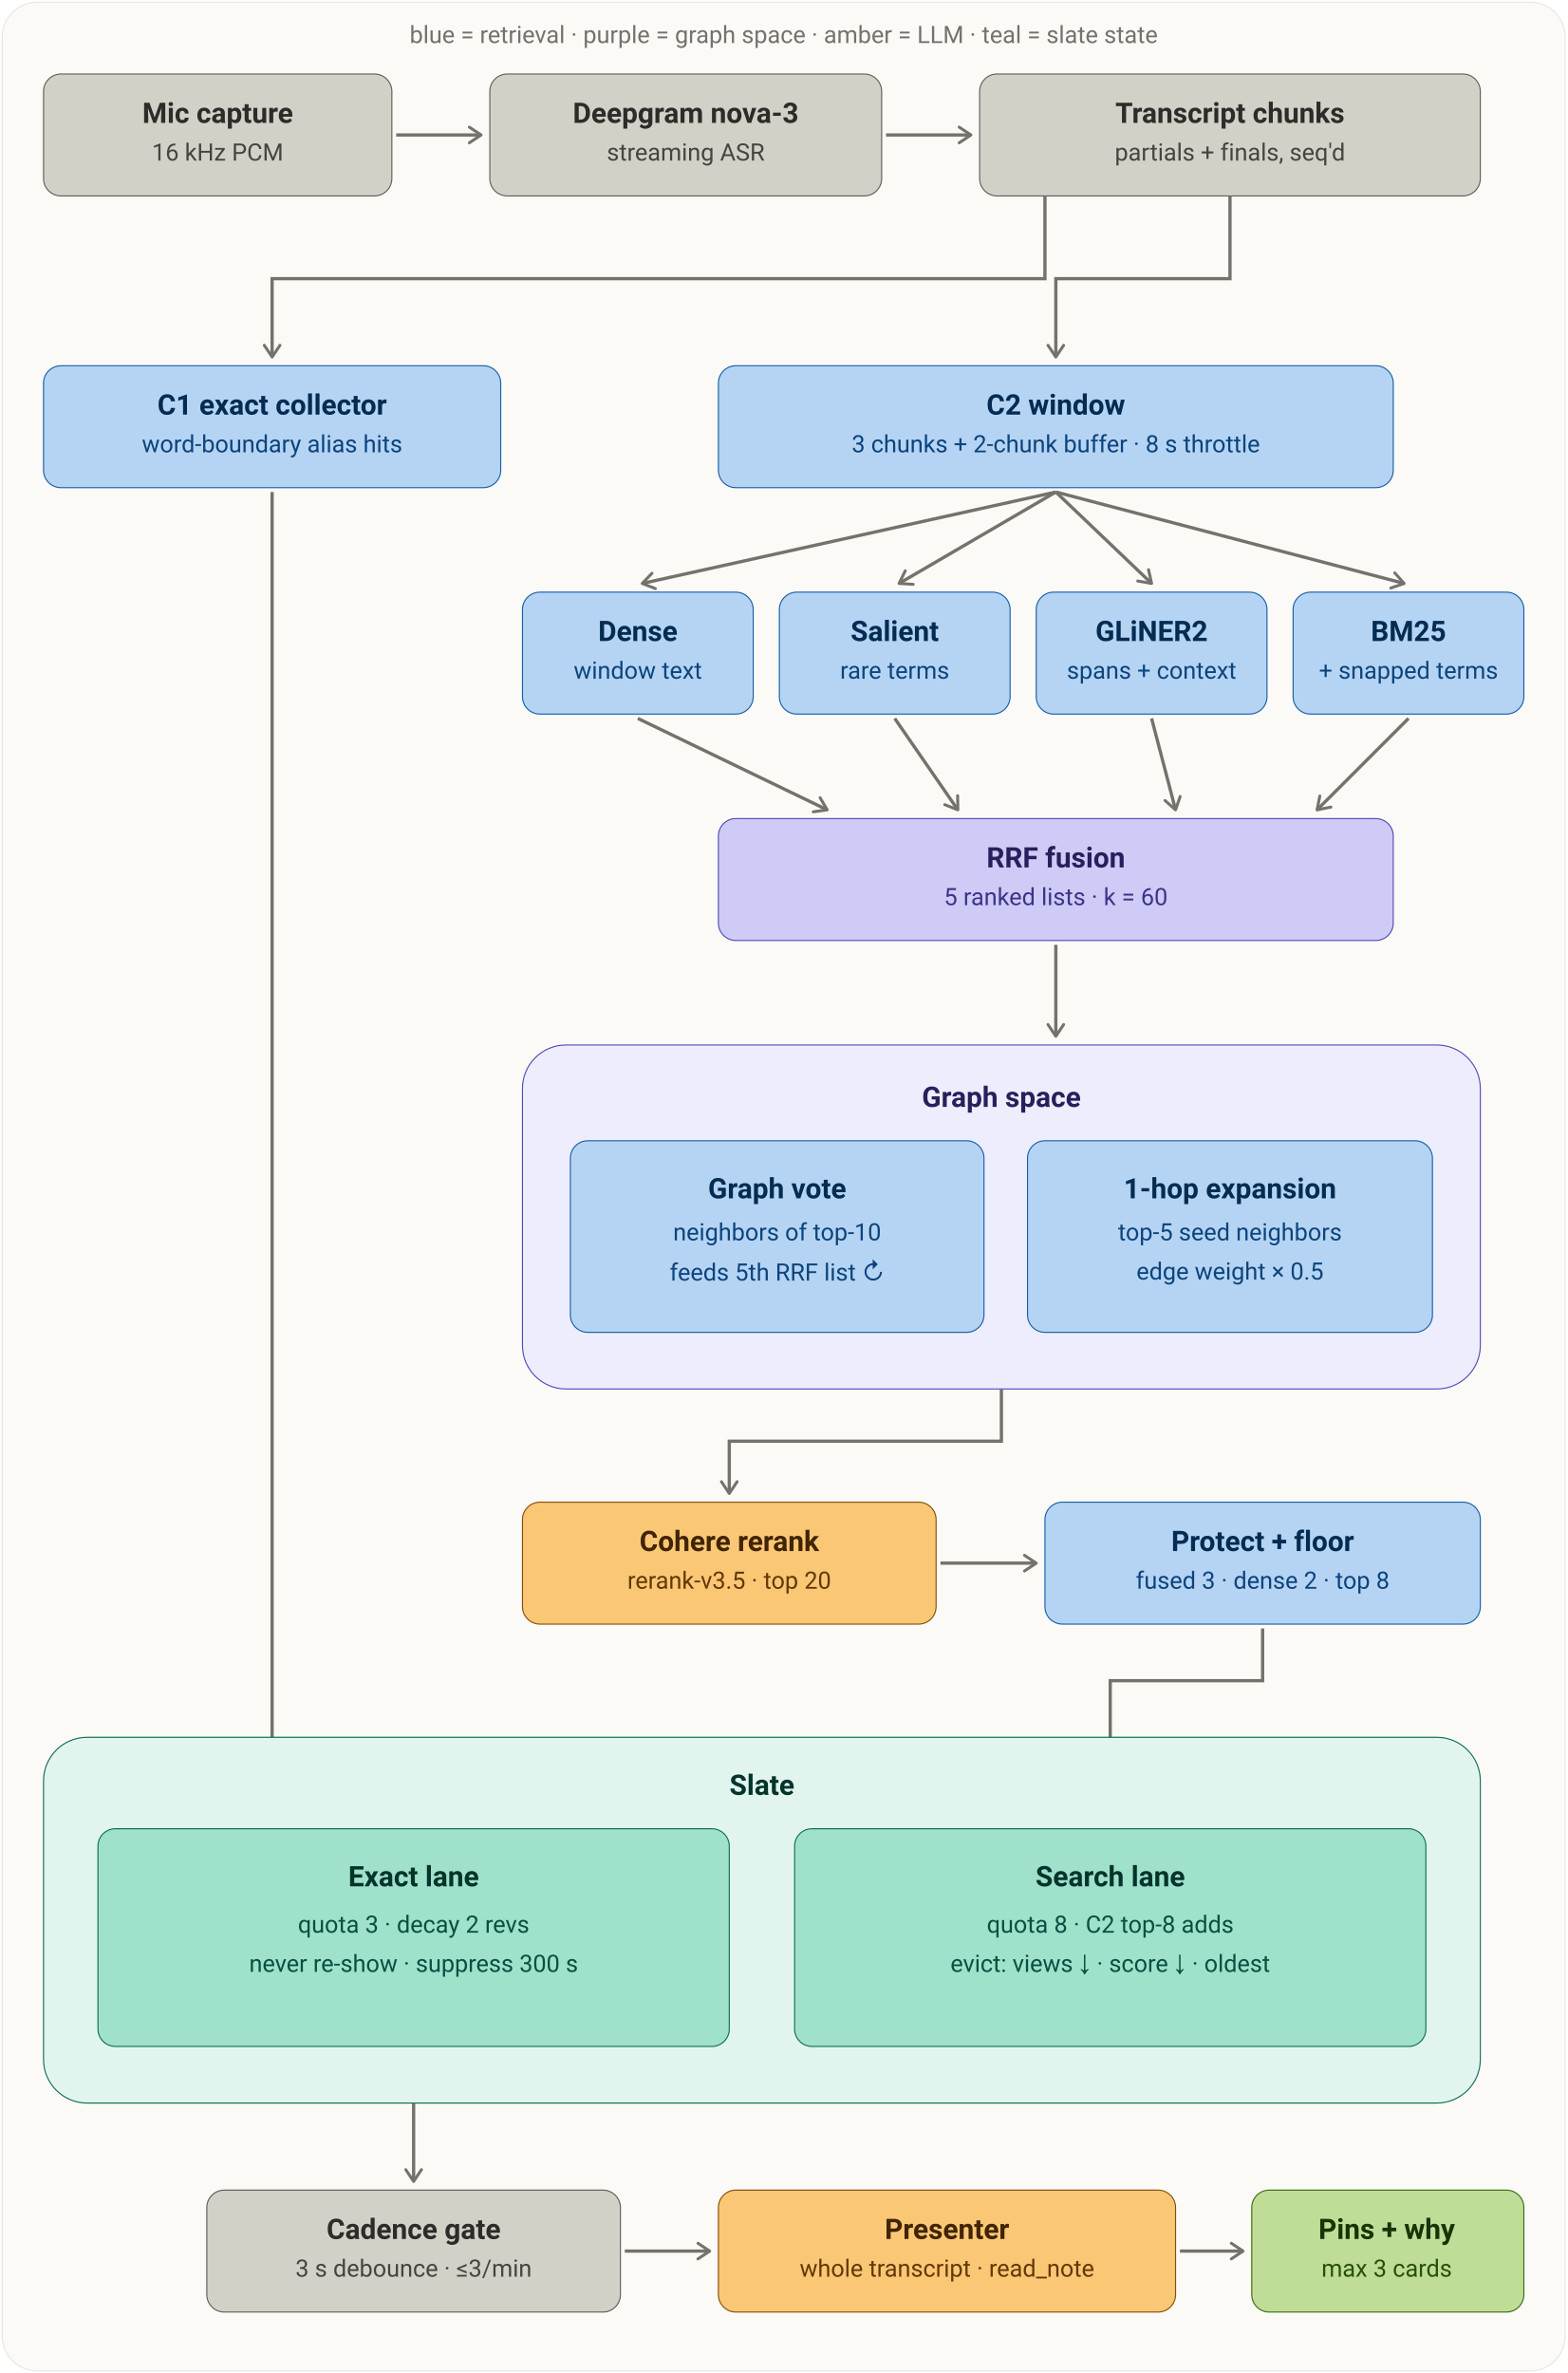
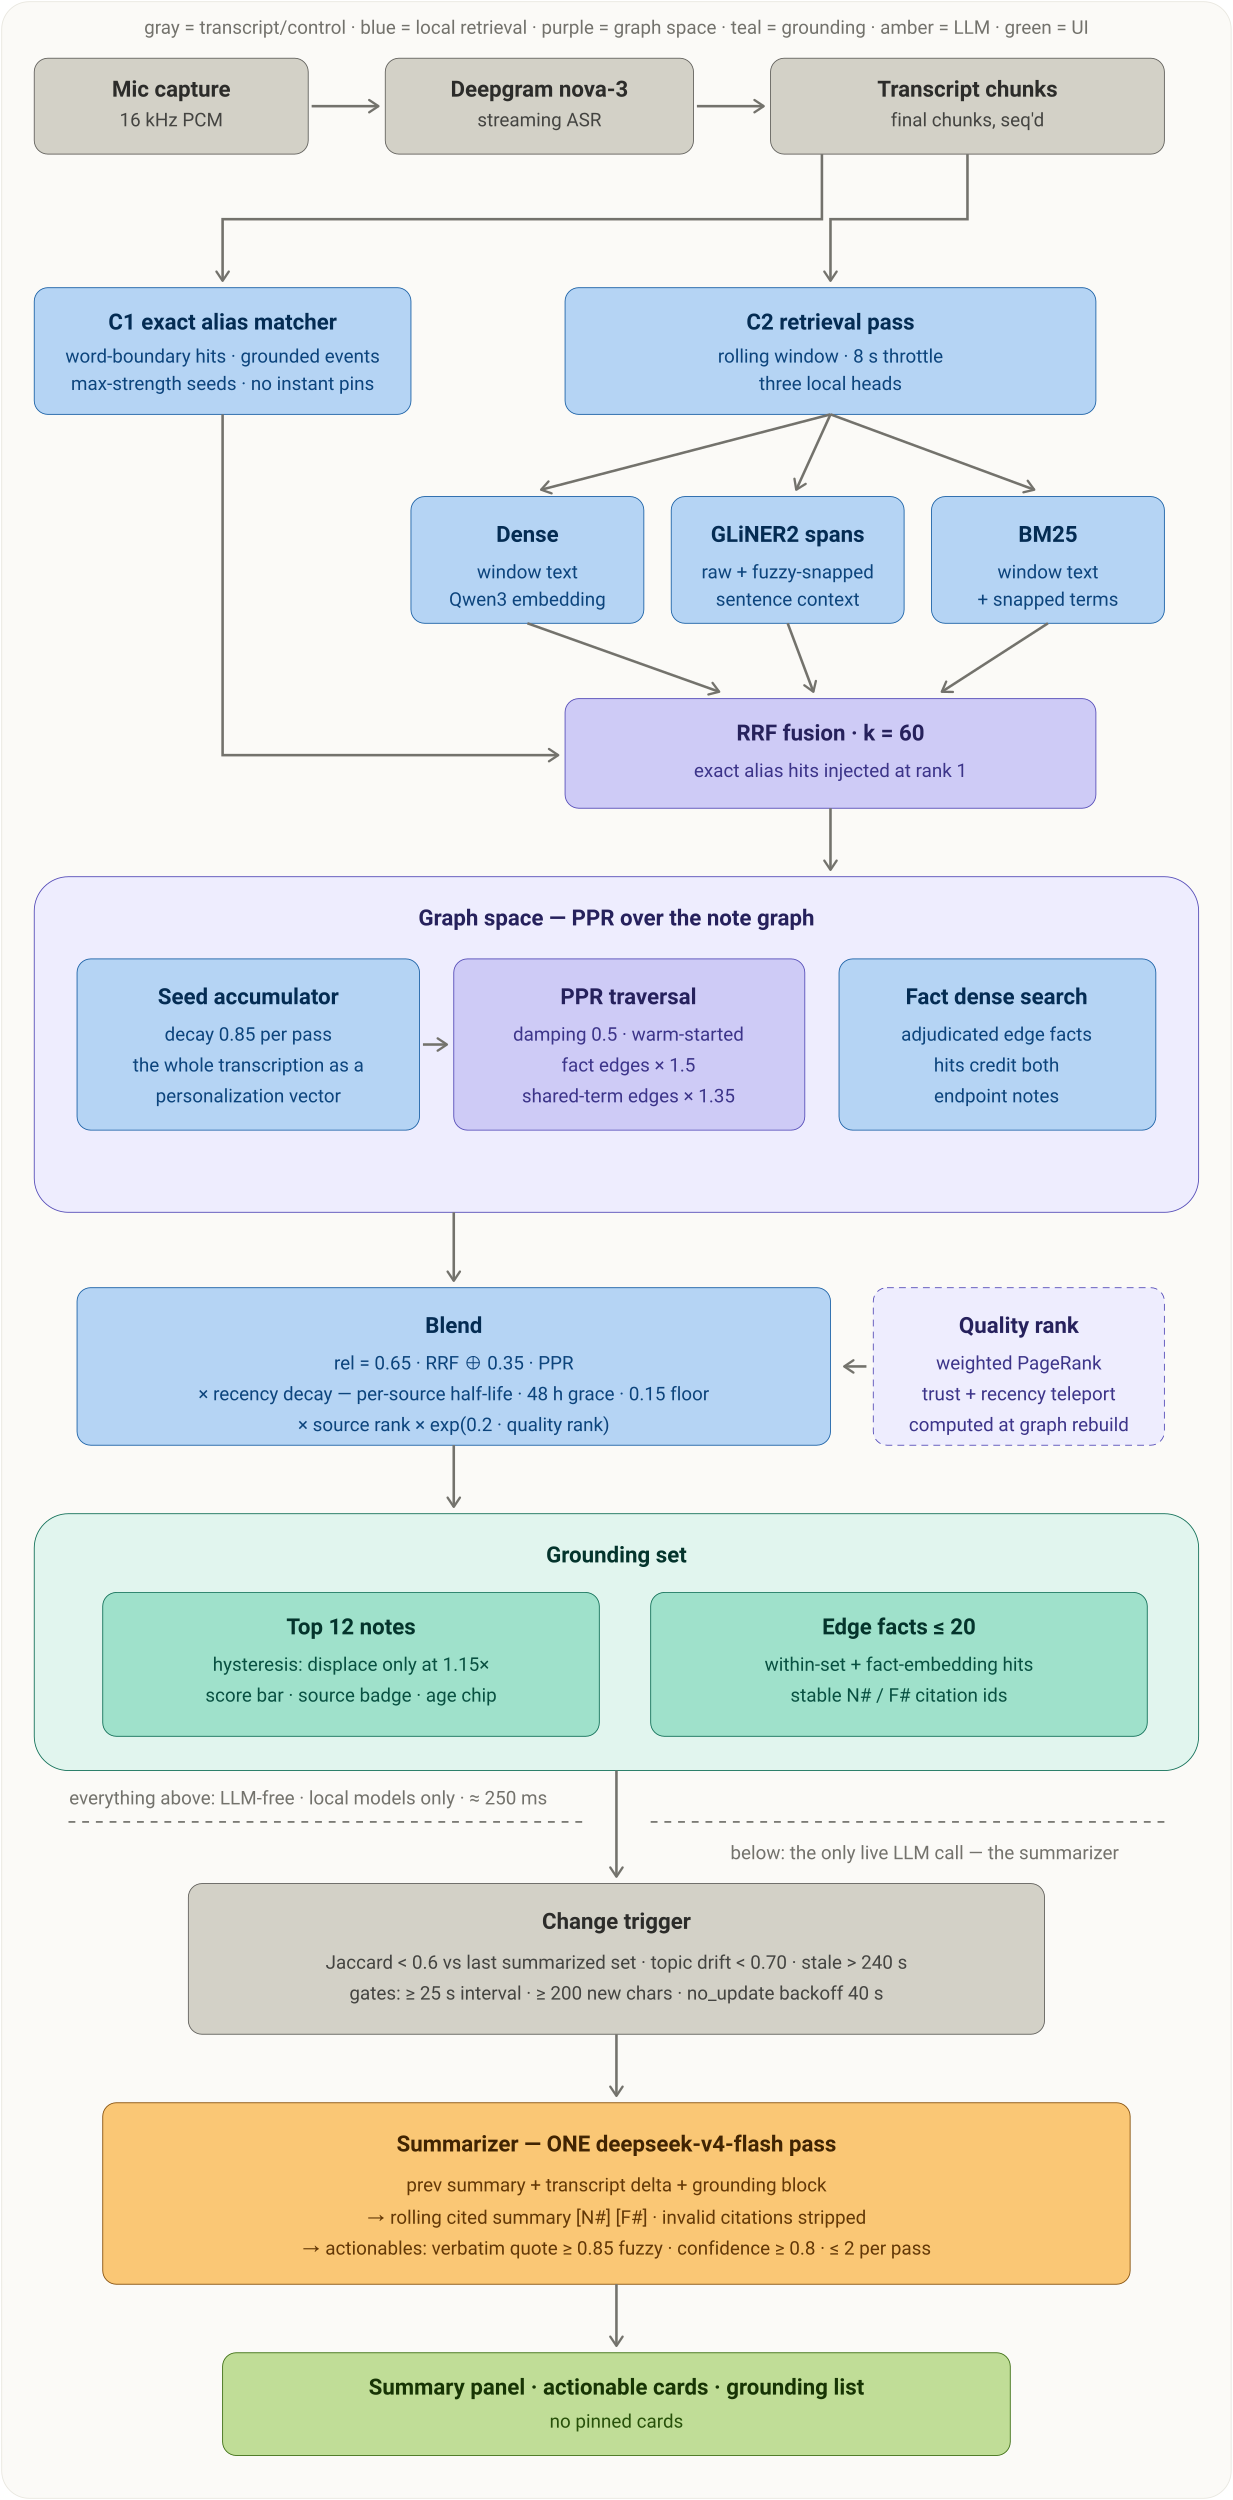
- <svg xmlns="http://www.w3.org/2000/svg" viewBox="0 0 720 1090" role="img" aria-labelledby="d1t d1d">
+ <svg xmlns="http://www.w3.org/2000/svg" viewBox="0 0 720 1460" role="img" aria-labelledby="d1t d1d">
  <style>
  text{font-family:-apple-system,BlinkMacSystemFont,"Segoe UI",Roboto,Helvetica,Arial,sans-serif}
  .th{font-size:13px;font-weight:600;fill:#2C2C2A}
  .ts{font-size:11px;font-weight:400;fill:#73726c}
  .arr{stroke:#73726c;stroke-width:1.5;fill:none}
+   .sep{stroke:#73726c;stroke-width:1;stroke-dasharray:4 4;fill:none}
  rect{stroke-width:.5}
  .c-gray rect{fill:#F1EFE8;stroke:#5F5E5A}
  .node.c-gray rect{fill:#D3D1C7}
  .c-gray .th{fill:#2C2C2A}.c-gray .ts{fill:#444441}
  .c-blue rect{fill:#E6F1FB;stroke:#185FA5}
  .node.c-blue rect{fill:#B5D4F4}
  .c-blue .th{fill:#042C53}.c-blue .ts{fill:#0C447C}
  .c-purple rect{fill:#EEEDFE;stroke:#534AB7}
  .node.c-purple rect{fill:#CECBF6}
  .c-purple .th{fill:#26215C}.c-purple .ts{fill:#3C3489}
  .c-amber rect{fill:#FAEEDA;stroke:#854F0B}
  .node.c-amber rect{fill:#FAC775}
  .c-amber .th{fill:#412402}.c-amber .ts{fill:#633806}
  .c-teal rect{fill:#E1F5EE;stroke:#0F6E56}
  .node.c-teal rect{fill:#9FE1CB}
  .c-teal .th{fill:#04342C}.c-teal .ts{fill:#085041}
  .c-green rect{fill:#EAF3DE;stroke:#3B6D11}
  .node.c-green rect{fill:#C0DD97}
  .c-green .th{fill:#173404}.c-green .ts{fill:#27500A}
</style>
  <defs>
    <marker id="arrow" viewBox="0 0 10 10" refX="8" refY="5" markerWidth="6" markerHeight="6" orient="auto-start-reverse">
      <path d="M2 1L8 5L2 9" fill="none" stroke="#73726c" stroke-width="1.5" stroke-linecap="round" stroke-linejoin="round" />
    </marker>
  </defs>
-   <rect x="1" y="1" width="718" height="1088" rx="16" fill="#FBFAF7" stroke="#E8E6DF" />
-   <text class="ts" x="360" y="16" text-anchor="middle" dominant-baseline="central">blue = retrieval · purple = graph space · amber = LLM · teal = slate state</text>
+   <rect x="1" y="1" width="718" height="1458" rx="16" fill="#FBFAF7" stroke="#E8E6DF" />
+   <text class="ts" x="360" y="16" text-anchor="middle" dominant-baseline="central">gray = transcript/control · blue = local retrieval · purple = graph space · teal = grounding · amber = LLM · green = UI</text>
  <g class="node c-gray">
    <rect x="20" y="34" width="160" height="56" rx="8" />
    <text class="th" x="100" y="52" text-anchor="middle" dominant-baseline="central">Mic capture</text>
    <text class="ts" x="100" y="70" text-anchor="middle" dominant-baseline="central">16 kHz PCM</text>
  </g>
  <line x1="182" y1="62" x2="221" y2="62" class="arr" marker-end="url(#arrow)" />
  <g class="node c-gray">
    <rect x="225" y="34" width="180" height="56" rx="8" />
    <text class="th" x="315" y="52" text-anchor="middle" dominant-baseline="central">Deepgram nova-3</text>
    <text class="ts" x="315" y="70" text-anchor="middle" dominant-baseline="central">streaming ASR</text>
  </g>
  <line x1="407" y1="62" x2="446" y2="62" class="arr" marker-end="url(#arrow)" />
  <g class="node c-gray">
    <rect x="450" y="34" width="230" height="56" rx="8" />
    <text class="th" x="565" y="52" text-anchor="middle" dominant-baseline="central">Transcript chunks</text>
-     <text class="ts" x="565" y="70" text-anchor="middle" dominant-baseline="central">partials + finals, seq'd</text>
+     <text class="ts" x="565" y="70" text-anchor="middle" dominant-baseline="central">final chunks, seq'd</text>
  </g>
-   <path d="M480 90 L480 128 L125 128 L125 164" fill="none" class="arr" marker-end="url(#arrow)" />
+   <path d="M480 90 L480 128 L130 128 L130 164" fill="none" class="arr" marker-end="url(#arrow)" />
  <path d="M565 90 L565 128 L485 128 L485 164" fill="none" class="arr" marker-end="url(#arrow)" />
  <g class="node c-blue">
-     <rect x="20" y="168" width="210" height="56" rx="8" />
-     <text class="th" x="125" y="186" text-anchor="middle" dominant-baseline="central">C1 exact collector</text>
-     <text class="ts" x="125" y="204" text-anchor="middle" dominant-baseline="central">word-boundary alias hits</text>
+     <rect x="20" y="168" width="220" height="74" rx="8" />
+     <text class="th" x="130" y="188" text-anchor="middle" dominant-baseline="central">C1 exact alias matcher</text>
+     <text class="ts" x="130" y="208" text-anchor="middle" dominant-baseline="central">word-boundary hits · grounded events</text>
+     <text class="ts" x="130" y="224" text-anchor="middle" dominant-baseline="central">max-strength seeds · no instant pins</text>
  </g>
  <g class="node c-blue">
-     <rect x="330" y="168" width="310" height="56" rx="8" />
-     <text class="th" x="485" y="186" text-anchor="middle" dominant-baseline="central">C2 window</text>
-     <text class="ts" x="485" y="204" text-anchor="middle" dominant-baseline="central">3 chunks + 2-chunk buffer · 8 s throttle</text>
+     <rect x="330" y="168" width="310" height="74" rx="8" />
+     <text class="th" x="485" y="188" text-anchor="middle" dominant-baseline="central">C2 retrieval pass</text>
+     <text class="ts" x="485" y="208" text-anchor="middle" dominant-baseline="central">rolling window · 8 s throttle</text>
+     <text class="ts" x="485" y="224" text-anchor="middle" dominant-baseline="central">three local heads</text>
  </g>
-   <line x1="485" y1="226" x2="295" y2="268" class="arr" marker-end="url(#arrow)" />
-   <line x1="485" y1="226" x2="413" y2="268" class="arr" marker-end="url(#arrow)" />
-   <line x1="485" y1="226" x2="529" y2="268" class="arr" marker-end="url(#arrow)" />
-   <line x1="485" y1="226" x2="645" y2="268" class="arr" marker-end="url(#arrow)" />
+   <line x1="485" y1="242" x2="316" y2="286" class="arr" marker-end="url(#arrow)" />
+   <line x1="485" y1="242" x2="465" y2="286" class="arr" marker-end="url(#arrow)" />
+   <line x1="485" y1="242" x2="604" y2="286" class="arr" marker-end="url(#arrow)" />
  <g class="node c-blue">
-     <rect x="240" y="272" width="106" height="56" rx="8" />
-     <text class="th" x="293" y="290" text-anchor="middle" dominant-baseline="central">Dense</text>
-     <text class="ts" x="293" y="308" text-anchor="middle" dominant-baseline="central">window text</text>
+     <rect x="240" y="290" width="136" height="74" rx="8" />
+     <text class="th" x="308" y="312" text-anchor="middle" dominant-baseline="central">Dense</text>
+     <text class="ts" x="308" y="334" text-anchor="middle" dominant-baseline="central">window text</text>
+     <text class="ts" x="308" y="350" text-anchor="middle" dominant-baseline="central">Qwen3 embedding</text>
  </g>
  <g class="node c-blue">
-     <rect x="358" y="272" width="106" height="56" rx="8" />
-     <text class="th" x="411" y="290" text-anchor="middle" dominant-baseline="central">Salient</text>
-     <text class="ts" x="411" y="308" text-anchor="middle" dominant-baseline="central">rare terms</text>
+     <rect x="392" y="290" width="136" height="74" rx="8" />
+     <text class="th" x="460" y="312" text-anchor="middle" dominant-baseline="central">GLiNER2 spans</text>
+     <text class="ts" x="460" y="334" text-anchor="middle" dominant-baseline="central">raw + fuzzy-snapped</text>
+     <text class="ts" x="460" y="350" text-anchor="middle" dominant-baseline="central">sentence context</text>
  </g>
  <g class="node c-blue">
-     <rect x="476" y="272" width="106" height="56" rx="8" />
-     <text class="th" x="529" y="290" text-anchor="middle" dominant-baseline="central">GLiNER2</text>
-     <text class="ts" x="529" y="308" text-anchor="middle" dominant-baseline="central">spans + context</text>
+     <rect x="544" y="290" width="136" height="74" rx="8" />
+     <text class="th" x="612" y="312" text-anchor="middle" dominant-baseline="central">BM25</text>
+     <text class="ts" x="612" y="334" text-anchor="middle" dominant-baseline="central">window text</text>
+     <text class="ts" x="612" y="350" text-anchor="middle" dominant-baseline="central">+ snapped terms</text>
+   </g>
+   <line x1="308" y1="364" x2="420" y2="404" class="arr" marker-end="url(#arrow)" />
+   <line x1="460" y1="364" x2="475" y2="404" class="arr" marker-end="url(#arrow)" />
+   <line x1="612" y1="364" x2="550" y2="404" class="arr" marker-end="url(#arrow)" />
+   <path d="M130 242 L130 441 L326 441" fill="none" class="arr" marker-end="url(#arrow)" />
+   <g class="node c-purple">
+     <rect x="330" y="408" width="310" height="64" rx="8" />
+     <text class="th" x="485" y="428" text-anchor="middle" dominant-baseline="central">RRF fusion · k = 60</text>
+     <text class="ts" x="485" y="450" text-anchor="middle" dominant-baseline="central">exact alias hits injected at rank 1</text>
+   </g>
+   <line x1="485" y1="472" x2="485" y2="508" class="arr" marker-end="url(#arrow)" />
+   <g class="c-purple">
+     <rect x="20" y="512" width="680" height="196" rx="20" />
+     <text class="th" x="360" y="536" text-anchor="middle" dominant-baseline="central">Graph space — PPR over the note graph</text>
  </g>
  <g class="node c-blue">
-     <rect x="594" y="272" width="106" height="56" rx="8" />
-     <text class="th" x="647" y="290" text-anchor="middle" dominant-baseline="central">BM25</text>
-     <text class="ts" x="647" y="308" text-anchor="middle" dominant-baseline="central">+ snapped terms</text>
+     <rect x="45" y="560" width="200" height="100" rx="8" />
+     <text class="th" x="145" y="582" text-anchor="middle" dominant-baseline="central">Seed accumulator</text>
+     <text class="ts" x="145" y="604" text-anchor="middle" dominant-baseline="central">decay 0.85 per pass</text>
+     <text class="ts" x="145" y="622" text-anchor="middle" dominant-baseline="central">the whole transcription as a</text>
+     <text class="ts" x="145" y="640" text-anchor="middle" dominant-baseline="central">personalization vector</text>
  </g>
-   <line x1="293" y1="330" x2="380" y2="372" class="arr" marker-end="url(#arrow)" />
-   <line x1="411" y1="330" x2="440" y2="372" class="arr" marker-end="url(#arrow)" />
-   <line x1="529" y1="330" x2="540" y2="372" class="arr" marker-end="url(#arrow)" />
-   <line x1="647" y1="330" x2="605" y2="372" class="arr" marker-end="url(#arrow)" />
+   <line x1="247" y1="610" x2="261" y2="610" class="arr" marker-end="url(#arrow)" />
  <g class="node c-purple">
-     <rect x="330" y="376" width="310" height="56" rx="8" />
-     <text class="th" x="485" y="394" text-anchor="middle" dominant-baseline="central">RRF fusion</text>
-     <text class="ts" x="485" y="412" text-anchor="middle" dominant-baseline="central">5 ranked lists · k = 60</text>
-   </g>
-   <line x1="485" y1="434" x2="485" y2="476" class="arr" marker-end="url(#arrow)" />
-   <g class="c-purple">
-     <rect x="240" y="480" width="440" height="158" rx="20" />
-     <text class="th" x="460" y="504" text-anchor="middle" dominant-baseline="central">Graph space</text>
+     <rect x="265" y="560" width="205" height="100" rx="8" />
+     <text class="th" x="367" y="582" text-anchor="middle" dominant-baseline="central">PPR traversal</text>
+     <text class="ts" x="367" y="604" text-anchor="middle" dominant-baseline="central">damping 0.5 · warm-started</text>
+     <text class="ts" x="367" y="622" text-anchor="middle" dominant-baseline="central">fact edges × 1.5</text>
+     <text class="ts" x="367" y="640" text-anchor="middle" dominant-baseline="central">shared-term edges × 1.35</text>
  </g>
  <g class="node c-blue">
-     <rect x="262" y="524" width="190" height="88" rx="8" />
-     <text class="th" x="357" y="546" text-anchor="middle" dominant-baseline="central">Graph vote</text>
-     <text class="ts" x="357" y="566" text-anchor="middle" dominant-baseline="central">neighbors of top-10</text>
-     <text class="ts" x="357" y="584" text-anchor="middle" dominant-baseline="central">feeds 5th RRF list ↻</text>
+     <rect x="490" y="560" width="185" height="100" rx="8" />
+     <text class="th" x="582" y="582" text-anchor="middle" dominant-baseline="central">Fact dense search</text>
+     <text class="ts" x="582" y="604" text-anchor="middle" dominant-baseline="central">adjudicated edge facts</text>
+     <text class="ts" x="582" y="622" text-anchor="middle" dominant-baseline="central">hits credit both</text>
+     <text class="ts" x="582" y="640" text-anchor="middle" dominant-baseline="central">endpoint notes</text>
  </g>
+   <line x1="265" y1="708" x2="265" y2="748" class="arr" marker-end="url(#arrow)" />
  <g class="node c-blue">
-     <rect x="472" y="524" width="186" height="88" rx="8" />
-     <text class="th" x="565" y="546" text-anchor="middle" dominant-baseline="central">1-hop expansion</text>
-     <text class="ts" x="565" y="566" text-anchor="middle" dominant-baseline="central">top-5 seed neighbors</text>
-     <text class="ts" x="565" y="584" text-anchor="middle" dominant-baseline="central">edge weight × 0.5</text>
+     <rect x="45" y="752" width="440" height="92" rx="8" />
+     <text class="th" x="265" y="774" text-anchor="middle" dominant-baseline="central">Blend</text>
+     <text class="ts" x="265" y="796" text-anchor="middle" dominant-baseline="central">rel = 0.65 · RRF ⊕ 0.35 · PPR</text>
+     <text class="ts" x="265" y="814" text-anchor="middle" dominant-baseline="central">× recency decay — per-source half-life · 48 h grace · 0.15 floor</text>
+     <text class="ts" x="265" y="832" text-anchor="middle" dominant-baseline="central">× source rank × exp(0.2 · quality rank)</text>
  </g>
-   <path d="M460 638 L460 662 L335 662 L335 686" fill="none" class="arr" marker-end="url(#arrow)" />
-   <g class="node c-amber">
-     <rect x="240" y="690" width="190" height="56" rx="8" />
-     <text class="th" x="335" y="708" text-anchor="middle" dominant-baseline="central">Cohere rerank</text>
-     <text class="ts" x="335" y="726" text-anchor="middle" dominant-baseline="central">rerank-v3.5 · top 20</text>
+   <g class="c-purple">
+     <rect x="510" y="752" width="170" height="92" rx="8" stroke-dasharray="4 3" />
+     <text class="th" x="595" y="774" text-anchor="middle" dominant-baseline="central">Quality rank</text>
+     <text class="ts" x="595" y="796" text-anchor="middle" dominant-baseline="central">weighted PageRank</text>
+     <text class="ts" x="595" y="814" text-anchor="middle" dominant-baseline="central">trust + recency teleport</text>
+     <text class="ts" x="595" y="832" text-anchor="middle" dominant-baseline="central">computed at graph rebuild</text>
  </g>
-   <line x1="432" y1="718" x2="476" y2="718" class="arr" marker-end="url(#arrow)" />
-   <g class="node c-blue">
-     <rect x="480" y="690" width="200" height="56" rx="8" />
-     <text class="th" x="580" y="708" text-anchor="middle" dominant-baseline="central">Protect + floor</text>
-     <text class="ts" x="580" y="726" text-anchor="middle" dominant-baseline="central">fused 3 · dense 2 · top 8</text>
-   </g>
-   <path d="M125 226 L125 836" fill="none" class="arr" marker-end="url(#arrow)" />
-   <path d="M580 748 L580 772 L510 772 L510 836" fill="none" class="arr" marker-end="url(#arrow)" />
+   <line x1="506" y1="798" x2="493" y2="798" class="arr" marker-end="url(#arrow)" />
+   <line x1="265" y1="844" x2="265" y2="880" class="arr" marker-end="url(#arrow)" />
  <g class="c-teal">
-     <rect x="20" y="798" width="660" height="168" rx="20" />
-     <text class="th" x="350" y="820" text-anchor="middle" dominant-baseline="central">Slate</text>
+     <rect x="20" y="884" width="680" height="150" rx="20" />
+     <text class="th" x="360" y="908" text-anchor="middle" dominant-baseline="central">Grounding set</text>
  </g>
  <g class="node c-teal">
-     <rect x="45" y="840" width="290" height="100" rx="8" />
-     <text class="th" x="190" y="862" text-anchor="middle" dominant-baseline="central">Exact lane</text>
-     <text class="ts" x="190" y="884" text-anchor="middle" dominant-baseline="central">quota 3 · decay 2 revs</text>
-     <text class="ts" x="190" y="902" text-anchor="middle" dominant-baseline="central">never re-show · suppress 300 s</text>
+     <rect x="60" y="930" width="290" height="84" rx="8" />
+     <text class="th" x="205" y="950" text-anchor="middle" dominant-baseline="central">Top 12 notes</text>
+     <text class="ts" x="205" y="972" text-anchor="middle" dominant-baseline="central">hysteresis: displace only at 1.15×</text>
+     <text class="ts" x="205" y="990" text-anchor="middle" dominant-baseline="central">score bar · source badge · age chip</text>
  </g>
  <g class="node c-teal">
-     <rect x="365" y="840" width="290" height="100" rx="8" />
-     <text class="th" x="510" y="862" text-anchor="middle" dominant-baseline="central">Search lane</text>
-     <text class="ts" x="510" y="884" text-anchor="middle" dominant-baseline="central">quota 8 · C2 top-8 adds</text>
-     <text class="ts" x="510" y="902" text-anchor="middle" dominant-baseline="central">evict: views ↓ · score ↓ · oldest</text>
+     <rect x="380" y="930" width="290" height="84" rx="8" />
+     <text class="th" x="525" y="950" text-anchor="middle" dominant-baseline="central">Edge facts ≤ 20</text>
+     <text class="ts" x="525" y="972" text-anchor="middle" dominant-baseline="central">within-set + fact-embedding hits</text>
+     <text class="ts" x="525" y="990" text-anchor="middle" dominant-baseline="central">stable N# / F# citation ids</text>
  </g>
-   <line x1="190" y1="966" x2="190" y2="1002" class="arr" marker-end="url(#arrow)" />
+   <line x1="360" y1="1034" x2="360" y2="1096" class="arr" marker-end="url(#arrow)" />
+   <line x1="40" y1="1064" x2="340" y2="1064" class="sep" />
+   <line x1="380" y1="1064" x2="680" y2="1064" class="sep" />
+   <text class="ts" x="180" y="1050" text-anchor="middle" dominant-baseline="central">everything above: LLM-free · local models only · ≈ 250 ms</text>
+   <text class="ts" x="540" y="1082" text-anchor="middle" dominant-baseline="central">below: the only live LLM call — the summarizer</text>
  <g class="node c-gray">
-     <rect x="95" y="1006" width="190" height="56" rx="8" />
-     <text class="th" x="190" y="1024" text-anchor="middle" dominant-baseline="central">Cadence gate</text>
-     <text class="ts" x="190" y="1042" text-anchor="middle" dominant-baseline="central">3 s debounce · ≤3/min</text>
+     <rect x="110" y="1100" width="500" height="88" rx="8" />
+     <text class="th" x="360" y="1122" text-anchor="middle" dominant-baseline="central">Change trigger</text>
+     <text class="ts" x="360" y="1146" text-anchor="middle" dominant-baseline="central">Jaccard &lt; 0.6 vs last summarized set · topic drift &lt; 0.70 · stale &gt; 240 s</text>
+     <text class="ts" x="360" y="1164" text-anchor="middle" dominant-baseline="central">gates: ≥ 25 s interval · ≥ 200 new chars · no_update backoff 40 s</text>
  </g>
-   <line x1="287" y1="1034" x2="326" y2="1034" class="arr" marker-end="url(#arrow)" />
+   <line x1="360" y1="1188" x2="360" y2="1224" class="arr" marker-end="url(#arrow)" />
  <g class="node c-amber">
-     <rect x="330" y="1006" width="210" height="56" rx="8" />
-     <text class="th" x="435" y="1024" text-anchor="middle" dominant-baseline="central">Presenter</text>
-     <text class="ts" x="435" y="1042" text-anchor="middle" dominant-baseline="central">whole transcript · read_note</text>
+     <rect x="60" y="1228" width="600" height="106" rx="8" />
+     <text class="th" x="360" y="1252" text-anchor="middle" dominant-baseline="central">Summarizer — ONE deepseek-v4-flash pass</text>
+     <text class="ts" x="360" y="1276" text-anchor="middle" dominant-baseline="central">prev summary + transcript delta + grounding block</text>
+     <text class="ts" x="360" y="1294" text-anchor="middle" dominant-baseline="central">→ rolling cited summary [N#] [F#] · invalid citations stripped</text>
+     <text class="ts" x="360" y="1312" text-anchor="middle" dominant-baseline="central">→ actionables: verbatim quote ≥ 0.85 fuzzy · confidence ≥ 0.8 · ≤ 2 per pass</text>
  </g>
-   <line x1="542" y1="1034" x2="571" y2="1034" class="arr" marker-end="url(#arrow)" />
+   <line x1="360" y1="1334" x2="360" y2="1370" class="arr" marker-end="url(#arrow)" />
  <g class="node c-green">
-     <rect x="575" y="1006" width="125" height="56" rx="8" />
-     <text class="th" x="637" y="1024" text-anchor="middle" dominant-baseline="central">Pins + why</text>
-     <text class="ts" x="637" y="1042" text-anchor="middle" dominant-baseline="central">max 3 cards</text>
+     <rect x="130" y="1374" width="460" height="60" rx="8" />
+     <text class="th" x="360" y="1394" text-anchor="middle" dominant-baseline="central">Summary panel · actionable cards · grounding list</text>
+     <text class="ts" x="360" y="1414" text-anchor="middle" dominant-baseline="central">no pinned cards</text>
  </g>
</svg>
